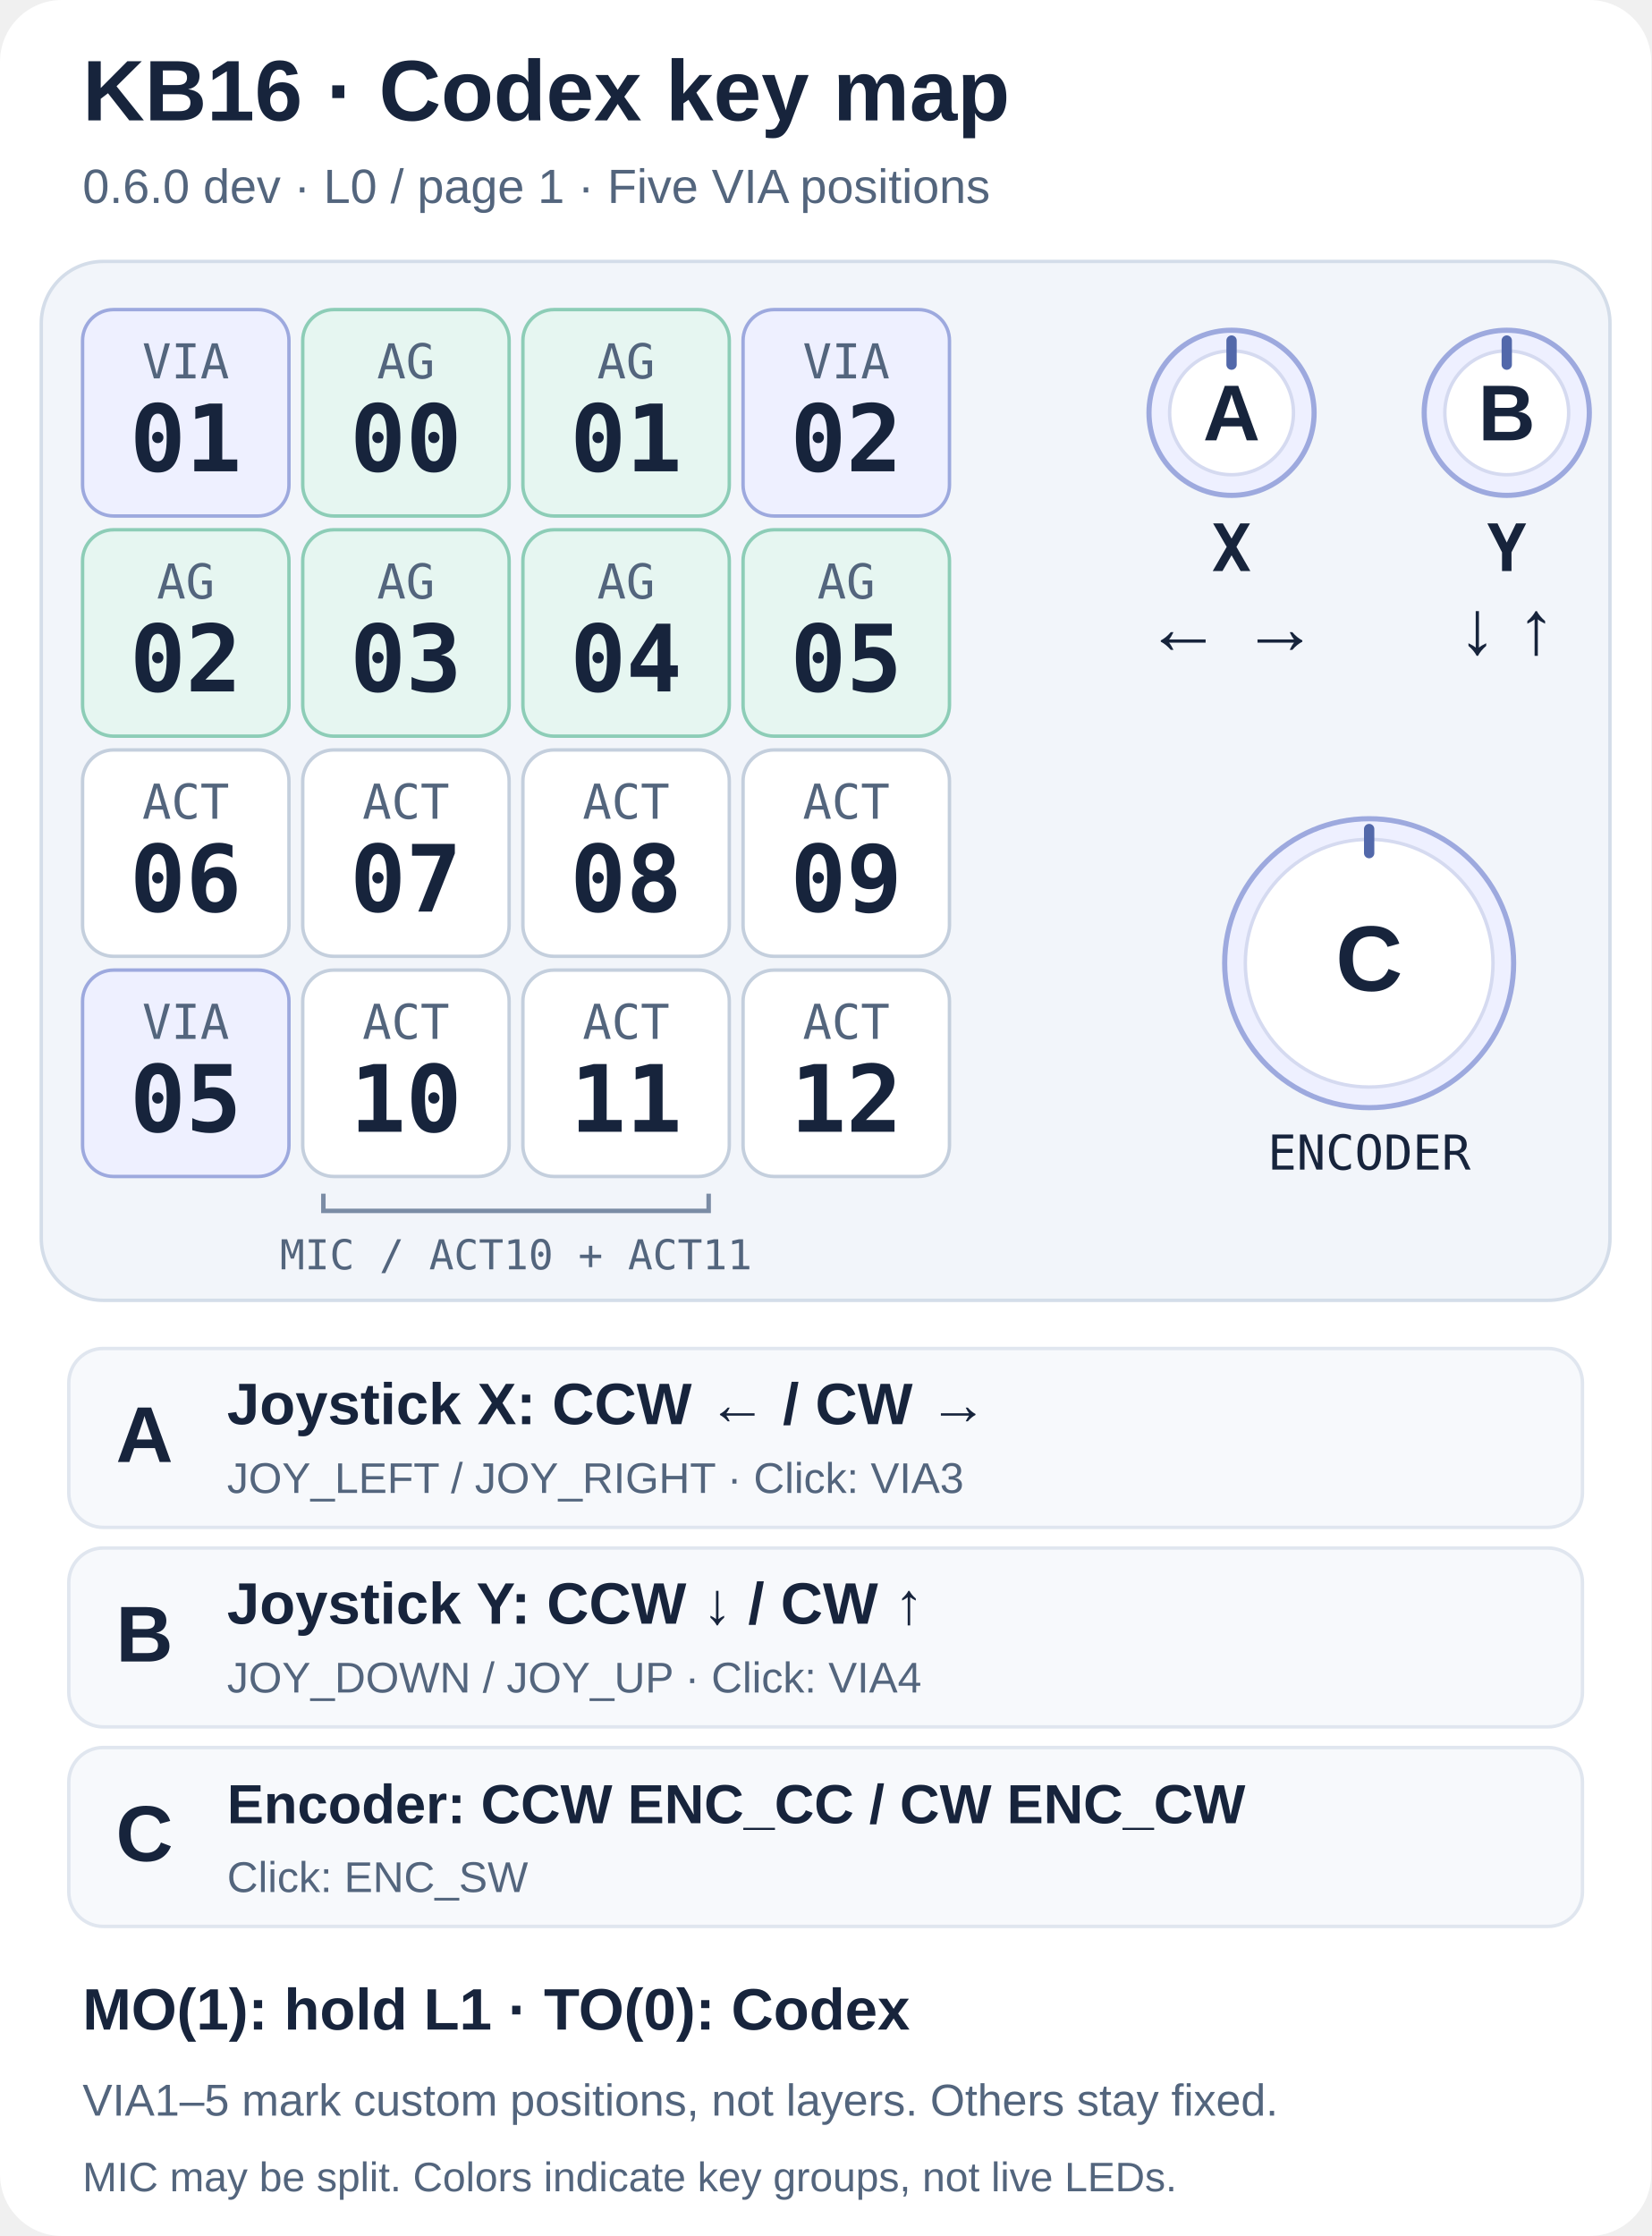
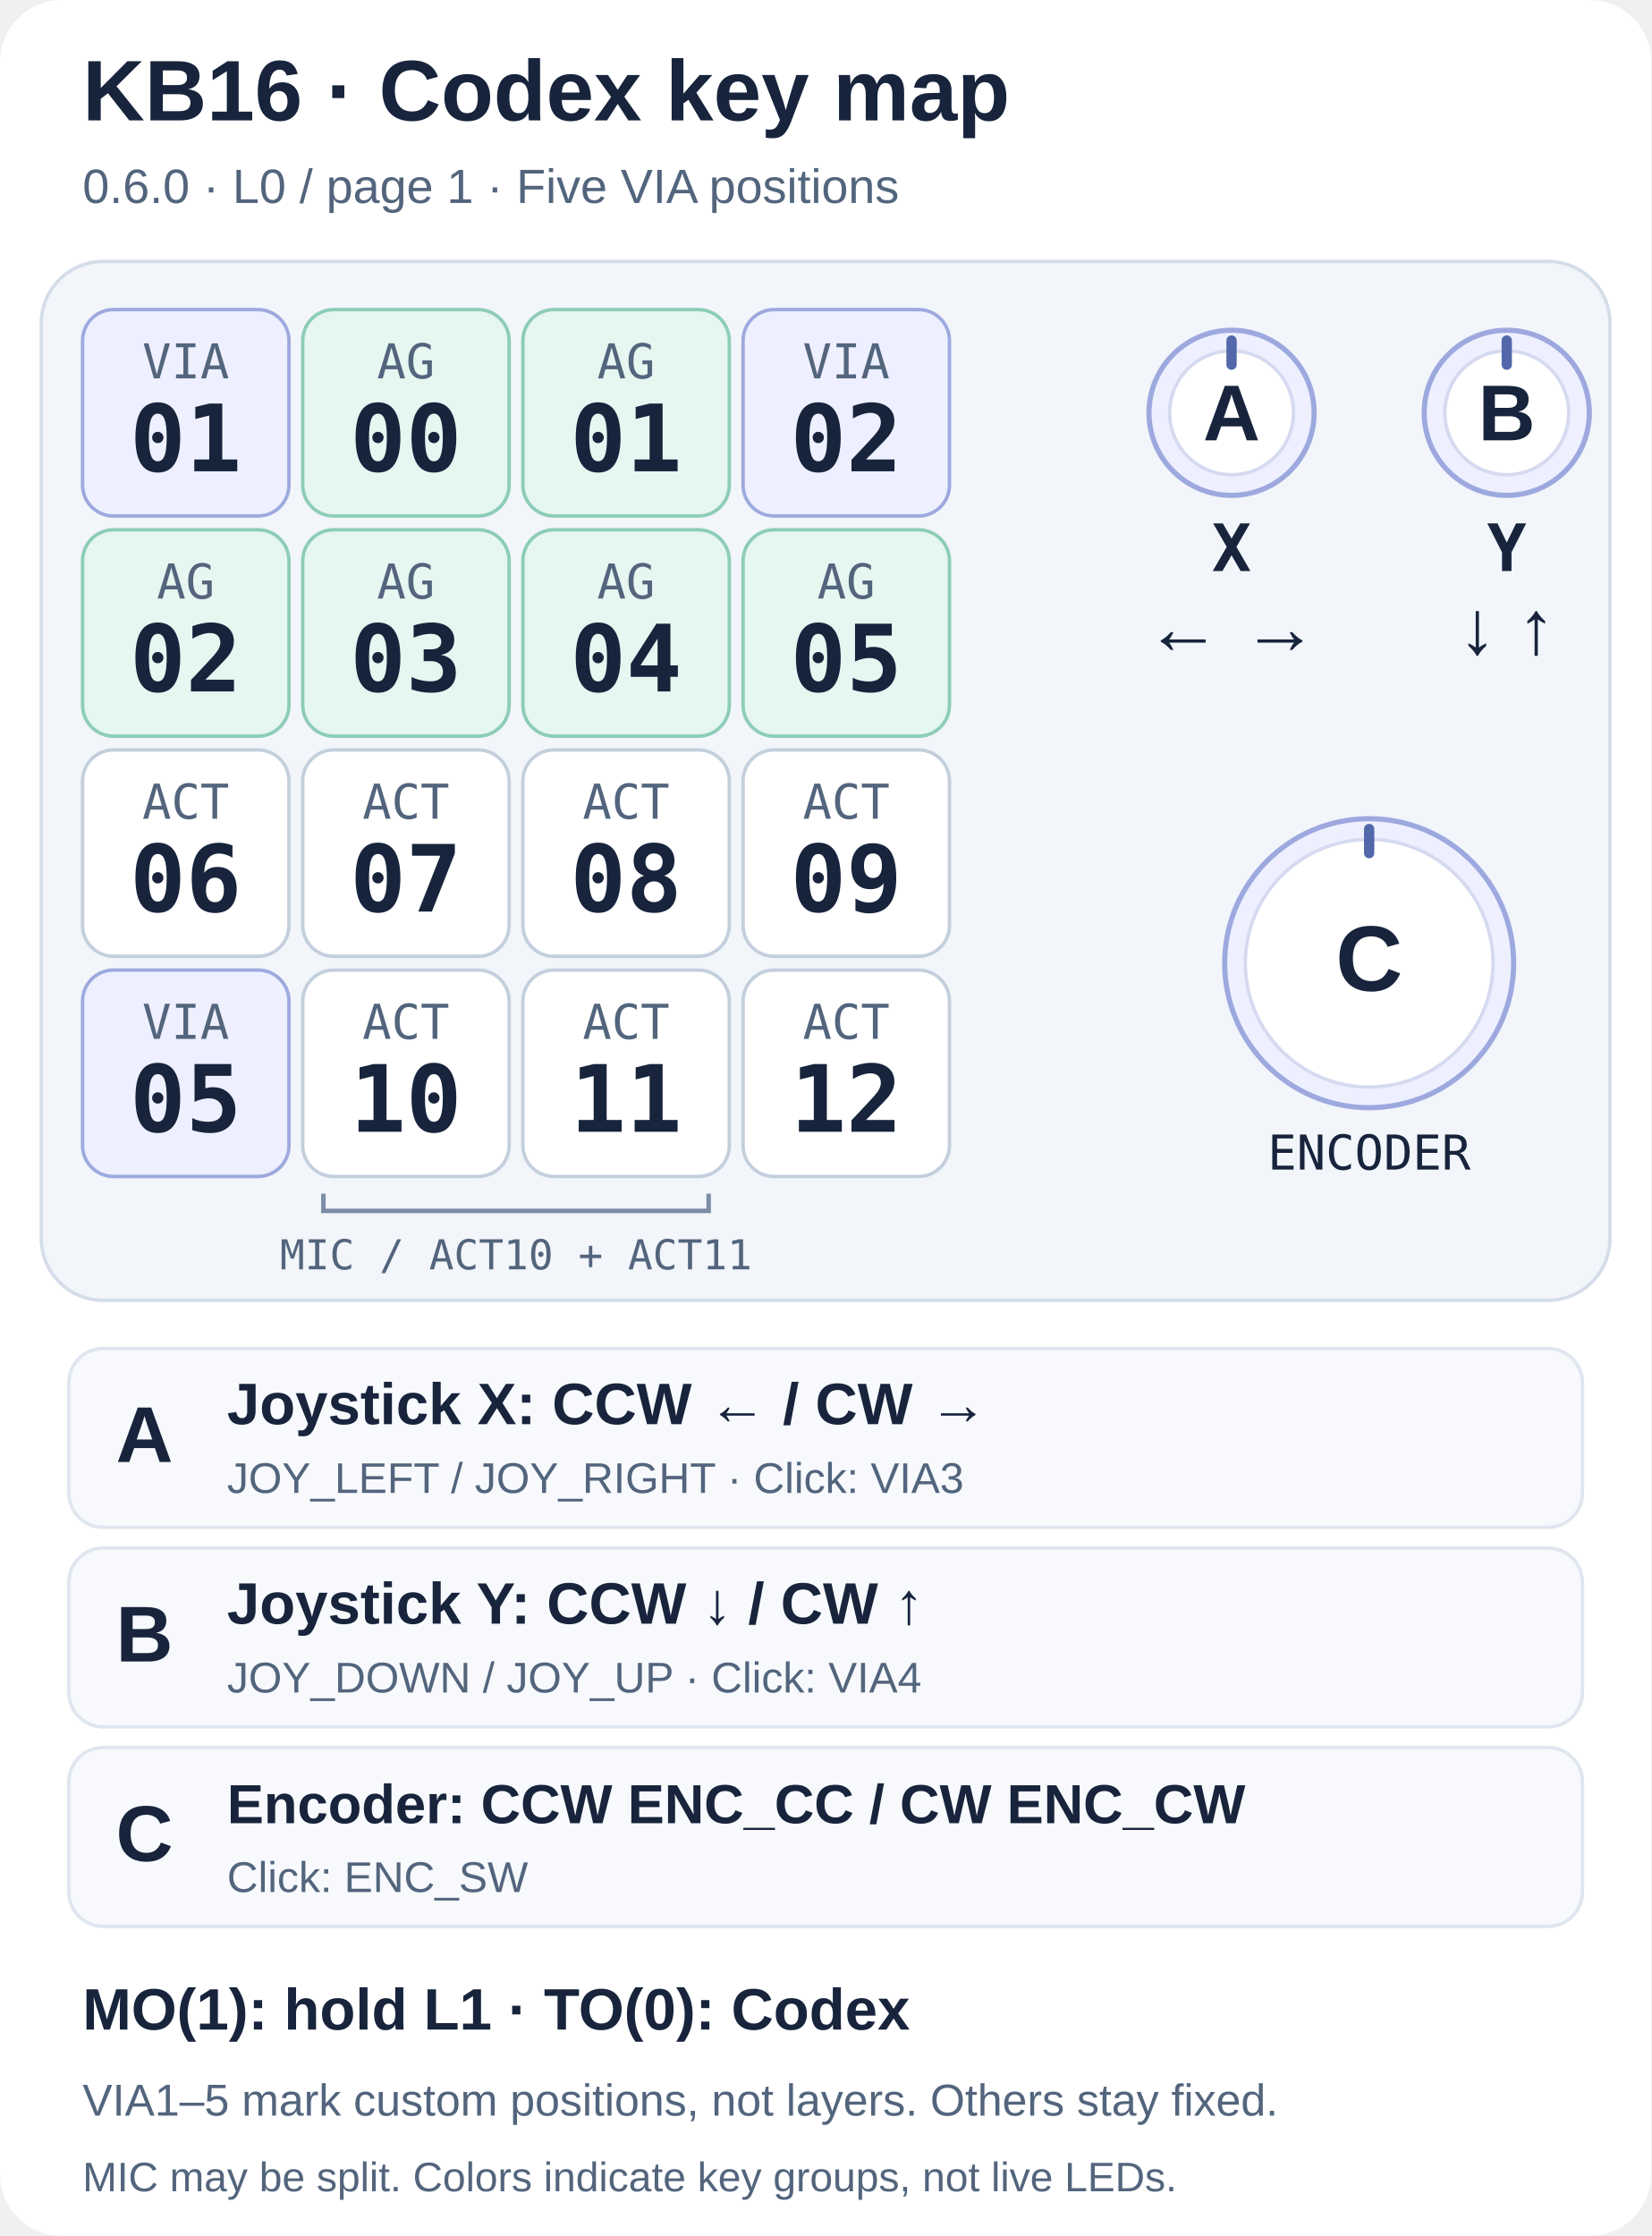
<svg xmlns="http://www.w3.org/2000/svg" width="480" height="650" viewBox="0 0 480 650" role="img" aria-labelledby="title description">
  <style>
    text { font-family: "PingFang SC", "Microsoft YaHei", Arial, sans-serif; fill: #17243c; }
    .mono { font-family: Menlo, Consolas, monospace; }
    .muted { fill: #53657d; }
    .center { text-anchor: middle; }
    .strong { font-weight: 700; }
  </style>
  <rect width="480" height="650" rx="18" fill="#ffffff" />
  <text x="24" y="35" font-size="25" class="strong">KB16 · Codex key map</text>
-   <text x="24" y="59" font-size="14" class="muted">0.6.0 dev · L0 / page 1 · Five VIA positions</text>
+   <text x="24" y="59" font-size="14" class="muted">0.6.0 · L0 / page 1 · Five VIA positions</text>
  <rect x="12" y="76" width="456" height="302" rx="18" fill="#f2f5fa" stroke="#d4dde9" />
  <g data-control="key" data-matrix="0,0" data-keycode="KC_NO" data-led="0" data-via-slot="1">
    <rect x="24" y="90" width="60" height="60" rx="9" fill="#eef0ff" stroke="#9da9de" />
    <text x="54" y="110" font-size="14" class="center mono muted">VIA</text>
    <text x="54" y="137" font-size="27" class="center mono strong">01</text>
  </g>
  <g data-control="key" data-matrix="0,1" data-keycode="AG00" data-led="1">
    <rect x="88" y="90" width="60" height="60" rx="9" fill="#e6f6f1" stroke="#8dcdb7" />
    <text x="118" y="110" font-size="14" class="center mono muted">AG</text>
    <text x="118" y="137" font-size="27" class="center mono strong">00</text>
  </g>
  <g data-control="key" data-matrix="0,2" data-keycode="AG01" data-led="2">
    <rect x="152" y="90" width="60" height="60" rx="9" fill="#e6f6f1" stroke="#8dcdb7" />
    <text x="182" y="110" font-size="14" class="center mono muted">AG</text>
    <text x="182" y="137" font-size="27" class="center mono strong">01</text>
  </g>
  <g data-control="key" data-matrix="0,3" data-keycode="KC_NO" data-led="3" data-via-slot="2">
    <rect x="216" y="90" width="60" height="60" rx="9" fill="#eef0ff" stroke="#9da9de" />
    <text x="246" y="110" font-size="14" class="center mono muted">VIA</text>
    <text x="246" y="137" font-size="27" class="center mono strong">02</text>
  </g>
  <g data-control="key" data-matrix="1,0" data-keycode="AG02" data-led="4">
    <rect x="24" y="154" width="60" height="60" rx="9" fill="#e6f6f1" stroke="#8dcdb7" />
    <text x="54" y="174" font-size="14" class="center mono muted">AG</text>
    <text x="54" y="201" font-size="27" class="center mono strong">02</text>
  </g>
  <g data-control="key" data-matrix="1,1" data-keycode="AG03" data-led="5">
    <rect x="88" y="154" width="60" height="60" rx="9" fill="#e6f6f1" stroke="#8dcdb7" />
    <text x="118" y="174" font-size="14" class="center mono muted">AG</text>
    <text x="118" y="201" font-size="27" class="center mono strong">03</text>
  </g>
  <g data-control="key" data-matrix="1,2" data-keycode="AG04" data-led="6">
    <rect x="152" y="154" width="60" height="60" rx="9" fill="#e6f6f1" stroke="#8dcdb7" />
    <text x="182" y="174" font-size="14" class="center mono muted">AG</text>
    <text x="182" y="201" font-size="27" class="center mono strong">04</text>
  </g>
  <g data-control="key" data-matrix="1,3" data-keycode="AG05" data-led="7">
    <rect x="216" y="154" width="60" height="60" rx="9" fill="#e6f6f1" stroke="#8dcdb7" />
    <text x="246" y="174" font-size="14" class="center mono muted">AG</text>
    <text x="246" y="201" font-size="27" class="center mono strong">05</text>
  </g>
  <g data-control="key" data-matrix="2,0" data-keycode="ACT06" data-led="8">
    <rect x="24" y="218" width="60" height="60" rx="9" fill="#ffffff" stroke="#c4cfdd" />
    <text x="54" y="238" font-size="14" class="center mono muted">ACT</text>
    <text x="54" y="265" font-size="27" class="center mono strong">06</text>
  </g>
  <g data-control="key" data-matrix="2,1" data-keycode="ACT07" data-led="9">
    <rect x="88" y="218" width="60" height="60" rx="9" fill="#ffffff" stroke="#c4cfdd" />
    <text x="118" y="238" font-size="14" class="center mono muted">ACT</text>
    <text x="118" y="265" font-size="27" class="center mono strong">07</text>
  </g>
  <g data-control="key" data-matrix="2,2" data-keycode="ACT08" data-led="10">
    <rect x="152" y="218" width="60" height="60" rx="9" fill="#ffffff" stroke="#c4cfdd" />
    <text x="182" y="238" font-size="14" class="center mono muted">ACT</text>
    <text x="182" y="265" font-size="27" class="center mono strong">08</text>
  </g>
  <g data-control="key" data-matrix="2,3" data-keycode="ACT09" data-led="11">
    <rect x="216" y="218" width="60" height="60" rx="9" fill="#ffffff" stroke="#c4cfdd" />
    <text x="246" y="238" font-size="14" class="center mono muted">ACT</text>
    <text x="246" y="265" font-size="27" class="center mono strong">09</text>
  </g>
  <g data-control="key" data-matrix="3,0" data-keycode="KC_NO" data-led="12" data-via-slot="5">
    <rect x="24" y="282" width="60" height="60" rx="9" fill="#eef0ff" stroke="#9da9de" />
    <text x="54" y="302" font-size="14" class="center mono muted">VIA</text>
    <text x="54" y="329" font-size="27" class="center mono strong">05</text>
  </g>
  <g data-control="key" data-matrix="3,1" data-keycode="ACT10" data-led="13">
    <rect x="88" y="282" width="60" height="60" rx="9" fill="#ffffff" stroke="#c4cfdd" />
    <text x="118" y="302" font-size="14" class="center mono muted">ACT</text>
    <text x="118" y="329" font-size="27" class="center mono strong">10</text>
  </g>
  <g data-control="key" data-matrix="3,2" data-keycode="ACT11" data-led="14">
    <rect x="152" y="282" width="60" height="60" rx="9" fill="#ffffff" stroke="#c4cfdd" />
    <text x="182" y="302" font-size="14" class="center mono muted">ACT</text>
    <text x="182" y="329" font-size="27" class="center mono strong">11</text>
  </g>
  <g data-control="key" data-matrix="3,3" data-keycode="ACT12" data-led="15">
    <rect x="216" y="282" width="60" height="60" rx="9" fill="#ffffff" stroke="#c4cfdd" />
    <text x="246" y="302" font-size="14" class="center mono muted">ACT</text>
    <text x="246" y="329" font-size="27" class="center mono strong">12</text>
  </g>
  <g data-control="encoder" data-index="0" data-matrix="0,4" data-keycode="KC_NO" data-via-slot="3" data-ccw="JOY_LEFT" data-cw="JOY_RIGHT">
    <circle cx="358" cy="120" r="24" fill="#eef0ff" stroke="#9da9de" stroke-width="1.5" />
    <circle cx="358" cy="120" r="18" fill="#ffffff" stroke="#d5daf0" />
    <path d="M 358 99 v 7" stroke="#5268aa" stroke-width="3" stroke-linecap="round" />
    <text x="358" y="128" font-size="23" class="center strong">A</text>
    <text x="358" y="166" font-size="19" class="center mono strong">X</text>
    <text x="358" y="190" font-size="22" class="center">← →</text>
  </g>
  <g data-control="encoder" data-index="1" data-matrix="1,4" data-keycode="KC_NO" data-via-slot="4" data-ccw="JOY_DOWN" data-cw="JOY_UP">
    <circle cx="438" cy="120" r="24" fill="#eef0ff" stroke="#9da9de" stroke-width="1.5" />
    <circle cx="438" cy="120" r="18" fill="#ffffff" stroke="#d5daf0" />
    <path d="M 438 99 v 7" stroke="#5268aa" stroke-width="3" stroke-linecap="round" />
    <text x="438" y="128" font-size="23" class="center strong">B</text>
    <text x="438" y="166" font-size="19" class="center mono strong">Y</text>
    <text x="438" y="190" font-size="22" class="center">↓ ↑</text>
  </g>
  <g data-control="encoder" data-index="2" data-matrix="2,4" data-keycode="ENC_SW" data-ccw="ENC_CC" data-cw="ENC_CW">
    <circle cx="398" cy="280" r="42" fill="#eef0ff" stroke="#9da9de" stroke-width="1.5" />
    <circle cx="398" cy="280" r="36" fill="#ffffff" stroke="#d5daf0" />
    <path d="M 398 241 v 7" stroke="#5268aa" stroke-width="3" stroke-linecap="round" />
    <text x="398" y="288" font-size="27" class="center strong">C</text>
    <text x="398" y="340" font-size="14" class="center mono">ENCODER</text>
  </g>
  <path d="M 94 347 v 5 h 112 v -5" fill="none" stroke="#7b8ca5" stroke-width="1.3" />
  <text x="150" y="369" font-size="12" class="center mono muted">MIC / ACT10 + ACT11</text>
  <rect x="20" y="392" width="440" height="52" rx="10" fill="#f7f9fc" stroke="#e0e6ef" />
  <text x="42" y="425" font-size="23" class="center strong">A</text>
  <text x="66" y="414" font-size="17" class="strong">Joystick X: CCW ← / CW →</text>
  <text x="66" y="434" font-size="12.5" class="muted">JOY_LEFT / JOY_RIGHT · Click: VIA3</text>
  <rect x="20" y="450" width="440" height="52" rx="10" fill="#f7f9fc" stroke="#e0e6ef" />
  <text x="42" y="483" font-size="23" class="center strong">B</text>
  <text x="66" y="472" font-size="17" class="strong">Joystick Y: CCW ↓ / CW ↑</text>
  <text x="66" y="492" font-size="12.5" class="muted">JOY_DOWN / JOY_UP · Click: VIA4</text>
  <rect x="20" y="508" width="440" height="52" rx="10" fill="#f7f9fc" stroke="#e0e6ef" />
  <text x="42" y="541" font-size="23" class="center strong">C</text>
  <text x="66" y="530" font-size="16" class="strong">Encoder: CCW ENC_CC / CW ENC_CW</text>
  <text x="66" y="550" font-size="12.5" class="muted">Click: ENC_SW</text>
  <text x="24" y="590" font-size="17" class="strong">MO(1): hold L1 · TO(0): Codex</text>
  <text x="24" y="615" font-size="13" class="muted">VIA1–5 mark custom positions, not layers. Others stay fixed.</text>
  <text x="24" y="637" font-size="12" class="muted">MIC may be split. Colors indicate key groups, not live LEDs.</text>
</svg>
